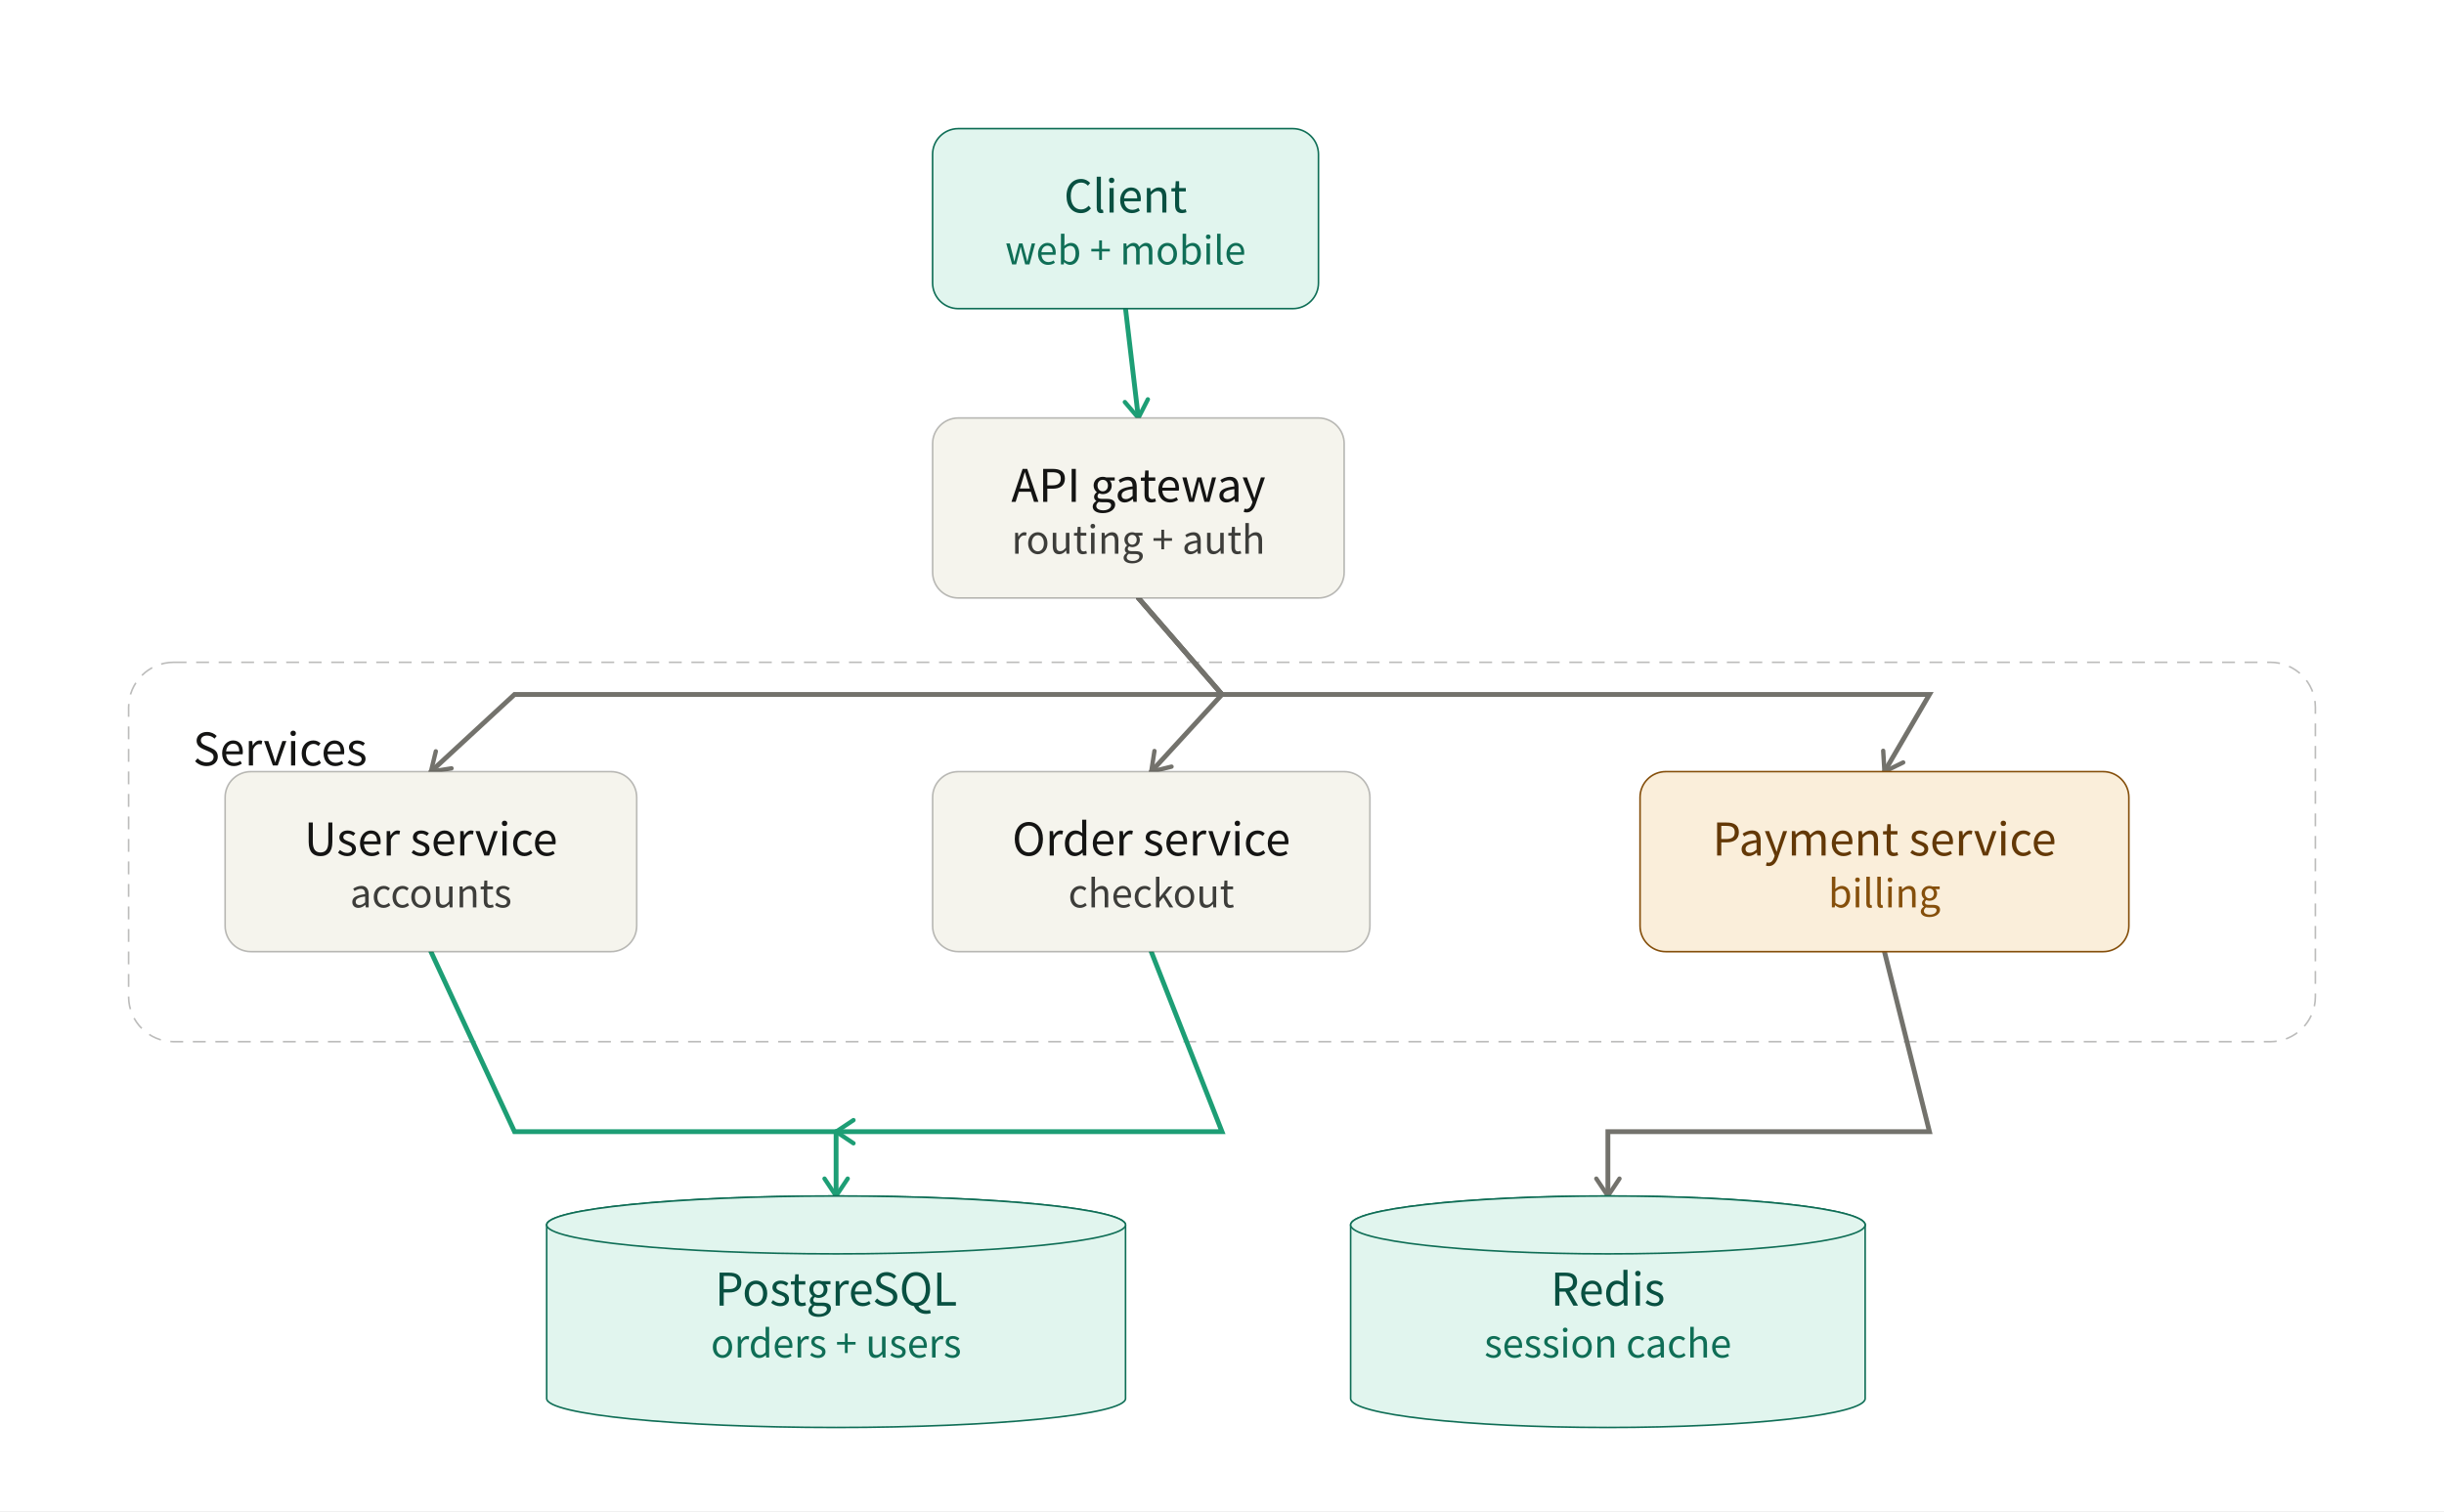
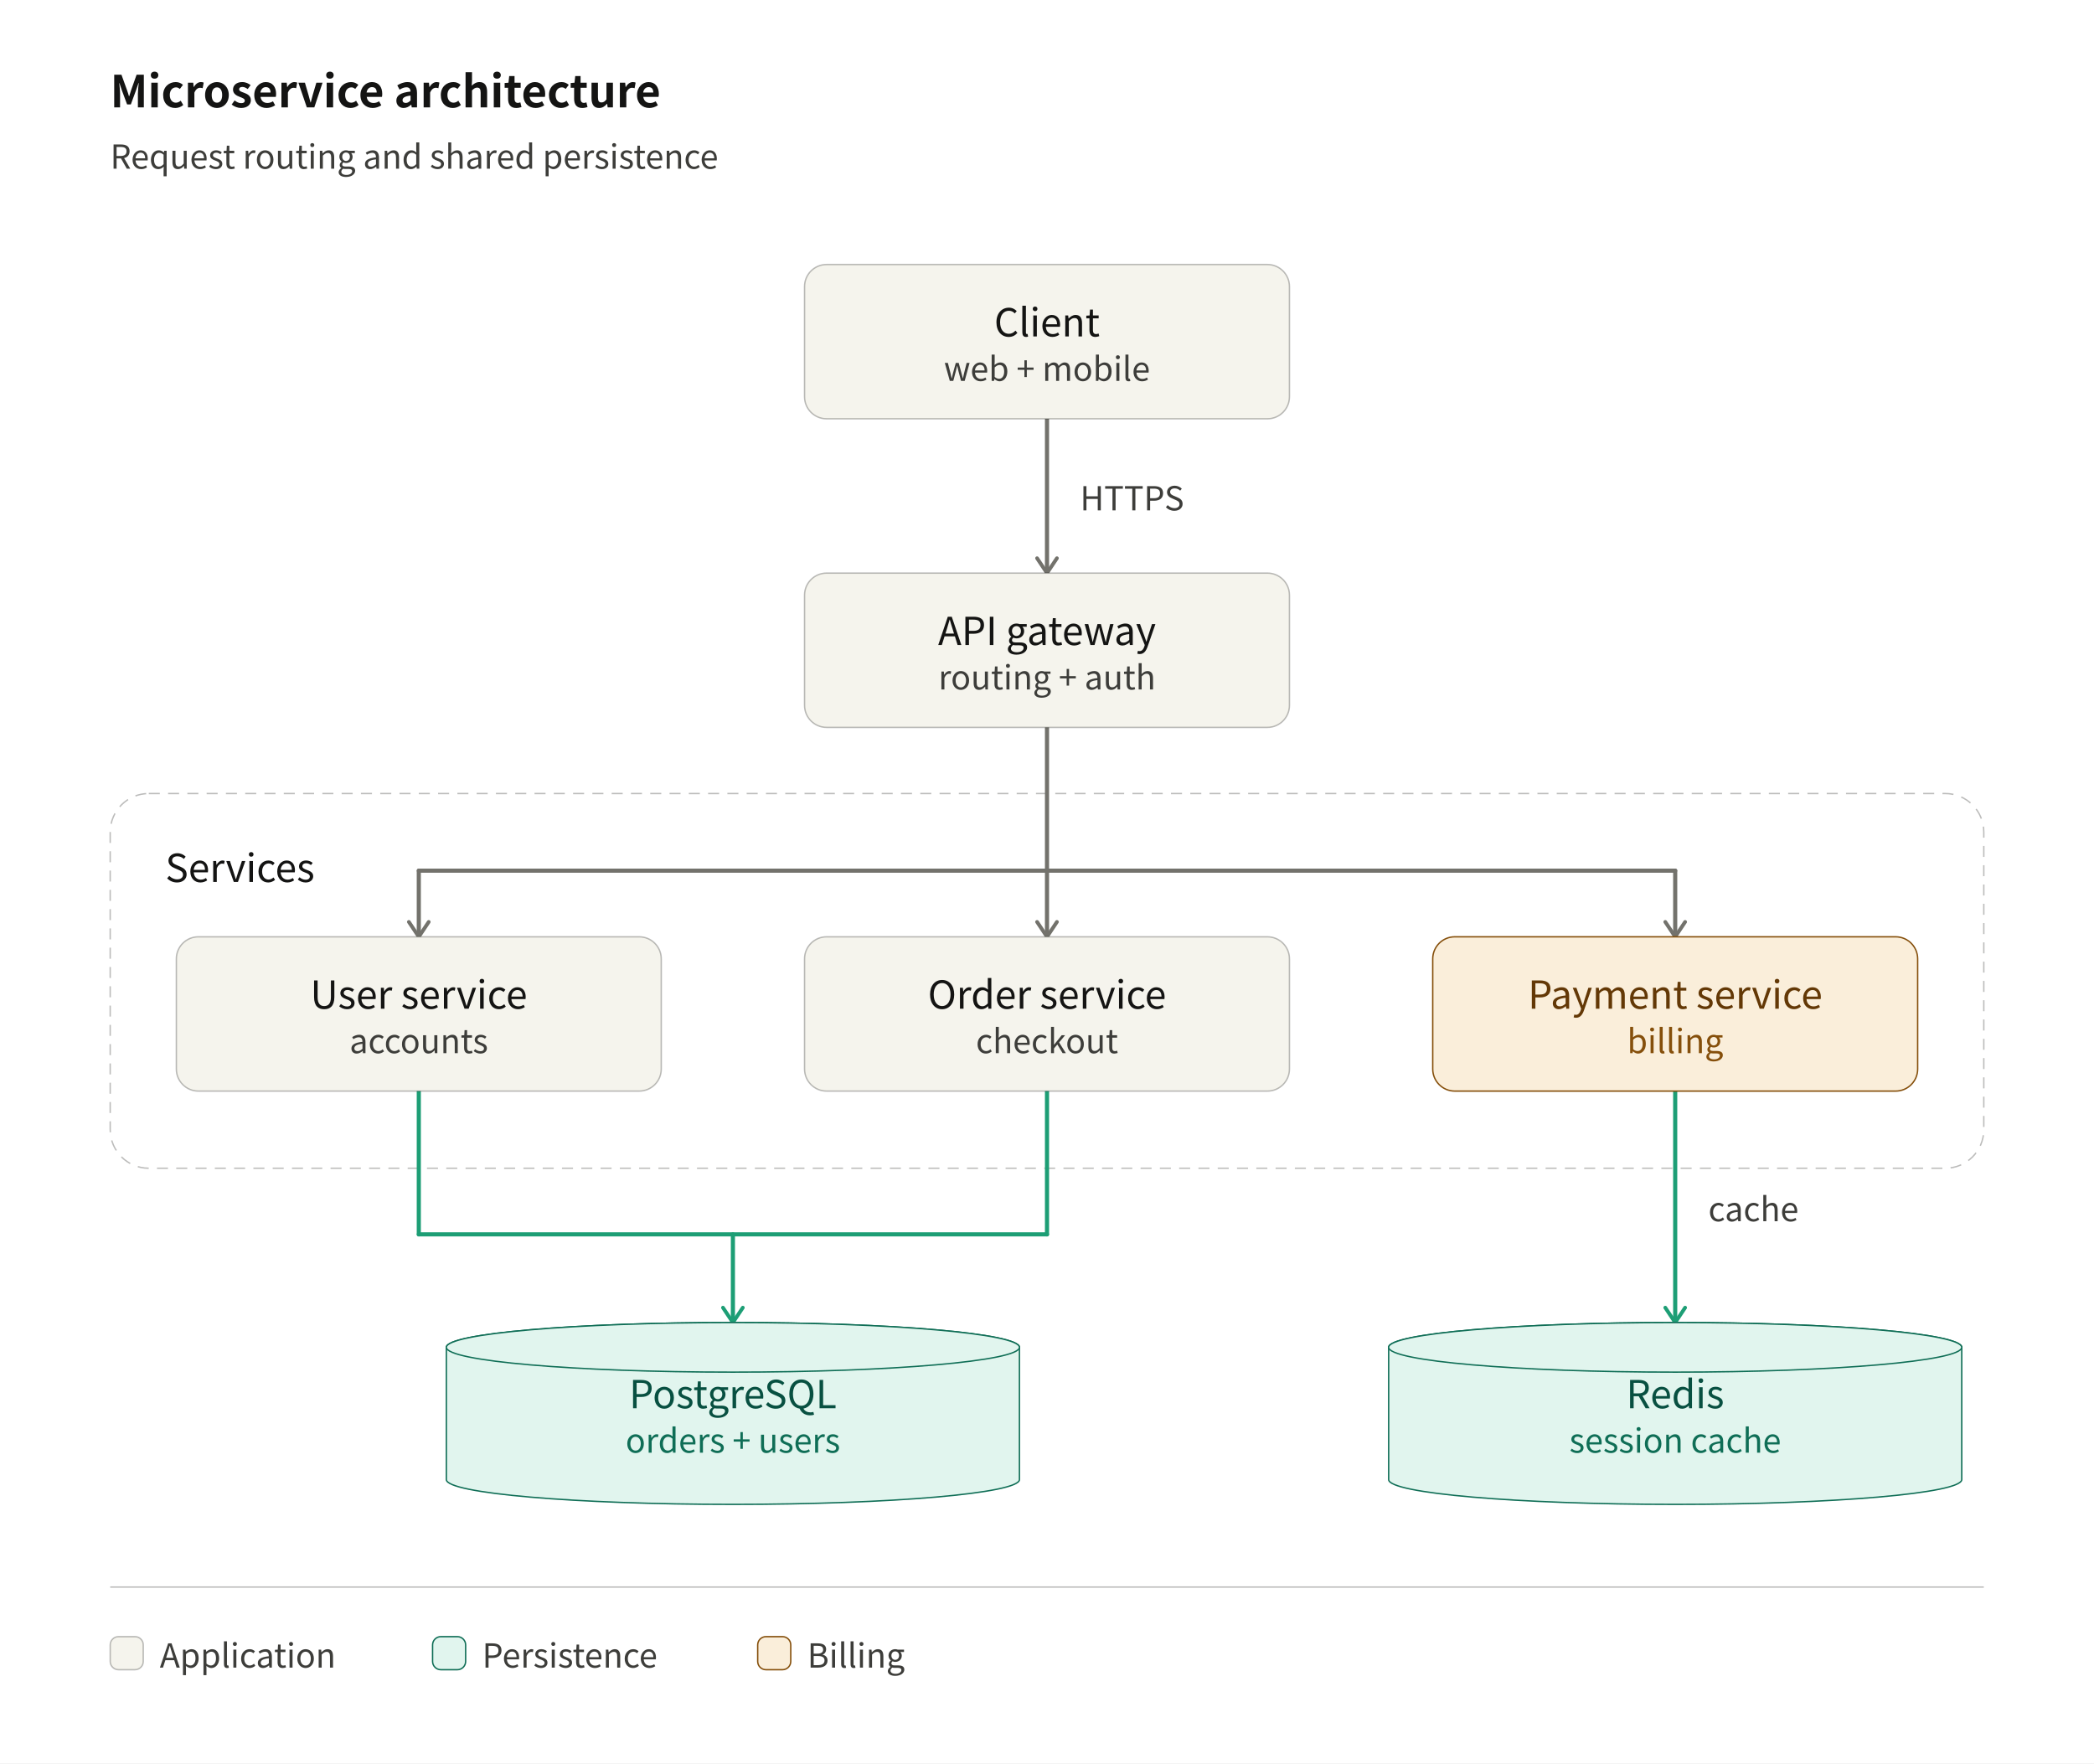
- <svg xmlns="http://www.w3.org/2000/svg" viewBox="0 0 760 470" width="760" height="470" role="img">
+ <svg xmlns="http://www.w3.org/2000/svg" viewBox="0 0 760 640" width="760" height="640" role="img">
  <style>text { font-family: 'Anthropic Sans', -apple-system, BlinkMacSystemFont, 'Segoe UI', 'PingFang SC', 'Microsoft YaHei', 'Hiragino Sans GB', 'Noto Sans CJK SC', sans-serif; }</style>
  <defs>
    <marker id="arrow" viewBox="0 0 10 10" refX="8" refY="5" markerWidth="6" markerHeight="6" orient="auto-start-reverse">
      <path d="M2 1L8 5L2 9" fill="none" stroke="context-stroke" stroke-width="1.5" stroke-linecap="round" stroke-linejoin="round" />
    </marker>
  </defs>
-   <rect width="760" height="470" fill="#FFFFFF" />
-   <rect x="40" y="206" width="680" height="118" rx="14" fill="none" stroke="rgba(31,30,29,0.3)" stroke-width="0.5" stroke-dasharray="4 3" />
-   <text x="60" y="232" dominant-baseline="central" font-size="14" font-weight="500" fill="#141413">Services</text>
-   <line x1="350" y1="96" x2="354" y2="130" stroke="#1D9E75" stroke-width="1.5" stroke-linecap="round" marker-end="url(#arrow)" />
-   <path d="M354 186 L380 216 L160 216 L134 240" fill="none" stroke="#73726C" stroke-width="1.5" stroke-linecap="round" marker-end="url(#arrow)" />
-   <path d="M354 186 L380 216 L358 240" fill="none" stroke="#73726C" stroke-width="1.5" stroke-linecap="round" marker-end="url(#arrow)" />
-   <path d="M354 186 L380 216 L600 216 L586 240" fill="none" stroke="#73726C" stroke-width="1.5" stroke-linecap="round" marker-end="url(#arrow)" />
-   <path d="M134 296 L160 352 L260 352 L260 372" fill="none" stroke="#1D9E75" stroke-width="1.5" stroke-linecap="round" marker-end="url(#arrow)" />
-   <path d="M358 296 L380 352 L260 352" fill="none" stroke="#1D9E75" stroke-width="1.5" stroke-linecap="round" marker-end="url(#arrow)" />
-   <path d="M586 296 L600 352 L500 352 L500 372" fill="none" stroke="#73726C" stroke-width="1.5" stroke-linecap="round" marker-end="url(#arrow)" />
-   <rect x="290" y="40" width="120" height="56" rx="8" fill="#E1F5EE" stroke="#0F6E56" stroke-width="0.5" />
-   <rect x="290" y="130" width="128" height="56" rx="8" fill="#F5F4ED" stroke="rgba(31,30,29,0.3)" stroke-width="0.5" />
-   <rect x="70" y="240" width="128" height="56" rx="8" fill="#F5F4ED" stroke="rgba(31,30,29,0.3)" stroke-width="0.5" />
-   <rect x="290" y="240" width="136" height="56" rx="8" fill="#F5F4ED" stroke="rgba(31,30,29,0.3)" stroke-width="0.5" />
-   <rect x="510" y="240" width="152" height="56" rx="8" fill="#FAEEDA" stroke="#854F0B" stroke-width="0.5" />
-   <path d="M 170 381 A 90 9 0 0 1 350 381 L 350 435 A 90 9 0 0 1 170 435 Z" fill="#E1F5EE" stroke="#0F6E56" stroke-width="0.5" />
-   <ellipse cx="260" cy="381" rx="90" ry="9" fill="#E1F5EE" stroke="#0F6E56" stroke-width="0.5" />
-   <path d="M 420 381 A 80 9 0 0 1 580 381 L 580 435 A 80 9 0 0 1 420 435 Z" fill="#E1F5EE" stroke="#0F6E56" stroke-width="0.5" />
-   <ellipse cx="500" cy="381" rx="80" ry="9" fill="#E1F5EE" stroke="#0F6E56" stroke-width="0.5" />
-   <text x="350" y="60" text-anchor="middle" dominant-baseline="central" font-size="14" font-weight="500" fill="#085041">Client</text>
-   <text x="350" y="77" text-anchor="middle" dominant-baseline="central" font-size="12" fill="#0F6E56">web + mobile</text>
-   <text x="354" y="150" text-anchor="middle" dominant-baseline="central" font-size="14" font-weight="500" fill="#141413">API gateway</text>
-   <text x="354" y="167" text-anchor="middle" dominant-baseline="central" font-size="12" fill="#3D3D3A">routing + auth</text>
-   <text x="134" y="260" text-anchor="middle" dominant-baseline="central" font-size="14" font-weight="500" fill="#141413">User service</text>
-   <text x="134" y="277" text-anchor="middle" dominant-baseline="central" font-size="12" fill="#3D3D3A">accounts</text>
-   <text x="358" y="260" text-anchor="middle" dominant-baseline="central" font-size="14" font-weight="500" fill="#141413">Order service</text>
-   <text x="358" y="277" text-anchor="middle" dominant-baseline="central" font-size="12" fill="#3D3D3A">checkout</text>
-   <text x="586" y="260" text-anchor="middle" dominant-baseline="central" font-size="14" font-weight="500" fill="#633806">Payment service</text>
-   <text x="586" y="277" text-anchor="middle" dominant-baseline="central" font-size="12" fill="#854F0B">billing</text>
-   <text x="260" y="400" text-anchor="middle" dominant-baseline="central" font-size="14" font-weight="500" fill="#085041">PostgreSQL</text>
-   <text x="260" y="417" text-anchor="middle" dominant-baseline="central" font-size="12" fill="#0F6E56">orders + users</text>
-   <text x="500" y="400" text-anchor="middle" dominant-baseline="central" font-size="14" font-weight="500" fill="#085041">Redis</text>
-   <text x="500" y="417" text-anchor="middle" dominant-baseline="central" font-size="12" fill="#0F6E56">session cache</text>
+   <rect width="760" height="640" fill="#FFFFFF" />
+   <rect data-role="container" x="40" y="288" width="680" height="136" rx="14" fill="none" stroke="rgba(31,30,29,0.3)" stroke-width="0.5" stroke-dasharray="4 3" />
+   <text data-role="container-label" x="60" y="314" dominant-baseline="central" font-size="14" font-weight="500" fill="#141413">Services</text>
+   <line x1="380" y1="152" x2="380" y2="208" stroke="#73726C" stroke-width="1.5" stroke-linecap="round" marker-end="url(#arrow)" />
+   <path d="M380 264 L380 316" fill="none" stroke="#73726C" stroke-width="1.5" stroke-linecap="round" stroke-linejoin="round" />
+   <path d="M152 316 L608 316" fill="none" stroke="#73726C" stroke-width="1.5" stroke-linecap="round" stroke-linejoin="round" />
+   <line x1="152" y1="316" x2="152" y2="340" stroke="#73726C" stroke-width="1.5" stroke-linecap="round" marker-end="url(#arrow)" />
+   <line x1="380" y1="316" x2="380" y2="340" stroke="#73726C" stroke-width="1.5" stroke-linecap="round" marker-end="url(#arrow)" />
+   <line x1="608" y1="316" x2="608" y2="340" stroke="#73726C" stroke-width="1.5" stroke-linecap="round" marker-end="url(#arrow)" />
+   <path d="M152 396 L152 448" fill="none" stroke="#1D9E75" stroke-width="1.5" stroke-linecap="round" stroke-linejoin="round" />
+   <path d="M380 396 L380 448" fill="none" stroke="#1D9E75" stroke-width="1.5" stroke-linecap="round" stroke-linejoin="round" />
+   <path d="M152 448 L380 448" fill="none" stroke="#1D9E75" stroke-width="1.5" stroke-linecap="round" stroke-linejoin="round" />
+   <line x1="266" y1="448" x2="266" y2="480" stroke="#1D9E75" stroke-width="1.5" stroke-linecap="round" marker-end="url(#arrow)" />
+   <line x1="608" y1="396" x2="608" y2="480" stroke="#1D9E75" stroke-width="1.5" stroke-linecap="round" marker-end="url(#arrow)" />
+   <rect x="292" y="96" width="176" height="56" rx="8" fill="#F5F4ED" stroke="rgba(31,30,29,0.3)" stroke-width="0.5" />
+   <rect x="292" y="208" width="176" height="56" rx="8" fill="#F5F4ED" stroke="rgba(31,30,29,0.3)" stroke-width="0.5" />
+   <rect x="64" y="340" width="176" height="56" rx="8" fill="#F5F4ED" stroke="rgba(31,30,29,0.3)" stroke-width="0.5" />
+   <rect x="292" y="340" width="176" height="56" rx="8" fill="#F5F4ED" stroke="rgba(31,30,29,0.3)" stroke-width="0.5" />
+   <rect x="520" y="340" width="176" height="56" rx="8" fill="#FAEEDA" stroke="#854F0B" stroke-width="0.5" />
+   <path d="M 162 489 A 104 9 0 0 1 370 489 L 370 537 A 104 9 0 0 1 162 537 Z" fill="#E1F5EE" stroke="#0F6E56" stroke-width="0.5" />
+   <ellipse cx="266" cy="489" rx="104" ry="9" fill="#E1F5EE" stroke="#0F6E56" stroke-width="0.5" />
+   <path d="M 504 489 A 104 9 0 0 1 712 489 L 712 537 A 104 9 0 0 1 504 537 Z" fill="#E1F5EE" stroke="#0F6E56" stroke-width="0.5" />
+   <ellipse cx="608" cy="489" rx="104" ry="9" fill="#E1F5EE" stroke="#0F6E56" stroke-width="0.5" />
+   <text data-role="node-text" x="380" y="116" text-anchor="middle" dominant-baseline="central" font-size="14" font-weight="500" fill="#141413">Client</text>
+   <text data-role="node-text" x="380" y="133" text-anchor="middle" dominant-baseline="central" font-size="12" fill="#3D3D3A">web + mobile</text>
+   <text data-role="node-text" x="380" y="228" text-anchor="middle" dominant-baseline="central" font-size="14" font-weight="500" fill="#141413">API gateway</text>
+   <text data-role="node-text" x="380" y="245" text-anchor="middle" dominant-baseline="central" font-size="12" fill="#3D3D3A">routing + auth</text>
+   <text data-role="node-text" x="152" y="360" text-anchor="middle" dominant-baseline="central" font-size="14" font-weight="500" fill="#141413">User service</text>
+   <text data-role="node-text" x="152" y="377" text-anchor="middle" dominant-baseline="central" font-size="12" fill="#3D3D3A">accounts</text>
+   <text data-role="node-text" x="380" y="360" text-anchor="middle" dominant-baseline="central" font-size="14" font-weight="500" fill="#141413">Order service</text>
+   <text data-role="node-text" x="380" y="377" text-anchor="middle" dominant-baseline="central" font-size="12" fill="#3D3D3A">checkout</text>
+   <text data-role="node-text" x="608" y="360" text-anchor="middle" dominant-baseline="central" font-size="14" font-weight="500" fill="#633806">Payment service</text>
+   <text data-role="node-text" x="608" y="377" text-anchor="middle" dominant-baseline="central" font-size="12" fill="#854F0B">billing</text>
+   <text data-role="node-text" x="266" y="505" text-anchor="middle" dominant-baseline="central" font-size="14" font-weight="500" fill="#085041">PostgreSQL</text>
+   <text data-role="node-text" x="266" y="522" text-anchor="middle" dominant-baseline="central" font-size="12" fill="#0F6E56">orders + users</text>
+   <text data-role="node-text" x="608" y="505" text-anchor="middle" dominant-baseline="central" font-size="14" font-weight="500" fill="#085041">Redis</text>
+   <text data-role="node-text" x="608" y="522" text-anchor="middle" dominant-baseline="central" font-size="12" fill="#0F6E56">session cache</text>
+   <text data-role="diagram-title" x="40" y="32" text-anchor="start" dominant-baseline="central" font-size="16" font-weight="600" fill="#141413">Microservice architecture</text>
+   <text data-role="caption" x="40" y="56" text-anchor="start" dominant-baseline="central" font-size="12" font-weight="400" fill="#3D3D3A">Request routing and shared persistence</text>
+   <text data-role="arrow-label" x="392" y="180" text-anchor="start" dominant-baseline="central" font-size="12" fill="#3D3D3A">HTTPS</text>
+   <text data-role="arrow-label" x="620" y="438" text-anchor="start" dominant-baseline="central" font-size="12" fill="#3D3D3A">cache</text>
+   <line x1="40" y1="576" x2="720" y2="576" stroke="rgba(31,30,29,0.3)" stroke-width="0.5" />
+   <rect x="40" y="594" width="12" height="12" rx="3" fill="#F5F4ED" stroke="rgba(31,30,29,0.3)" stroke-width="0.5" />
+   <text data-role="legend-label" x="58" y="600" text-anchor="start" dominant-baseline="central" font-size="12" font-weight="400" fill="#3D3D3A">Application</text>
+   <rect x="157" y="594" width="12" height="12" rx="3" fill="#E1F5EE" stroke="#0F6E56" stroke-width="0.5" />
+   <text data-role="legend-label" x="175" y="600" text-anchor="start" dominant-baseline="central" font-size="12" font-weight="400" fill="#3D3D3A">Persistence</text>
+   <rect x="275" y="594" width="12" height="12" rx="3" fill="#FAEEDA" stroke="#854F0B" stroke-width="0.5" />
+   <text data-role="legend-label" x="293" y="600" text-anchor="start" dominant-baseline="central" font-size="12" font-weight="400" fill="#3D3D3A">Billing</text>
</svg>
